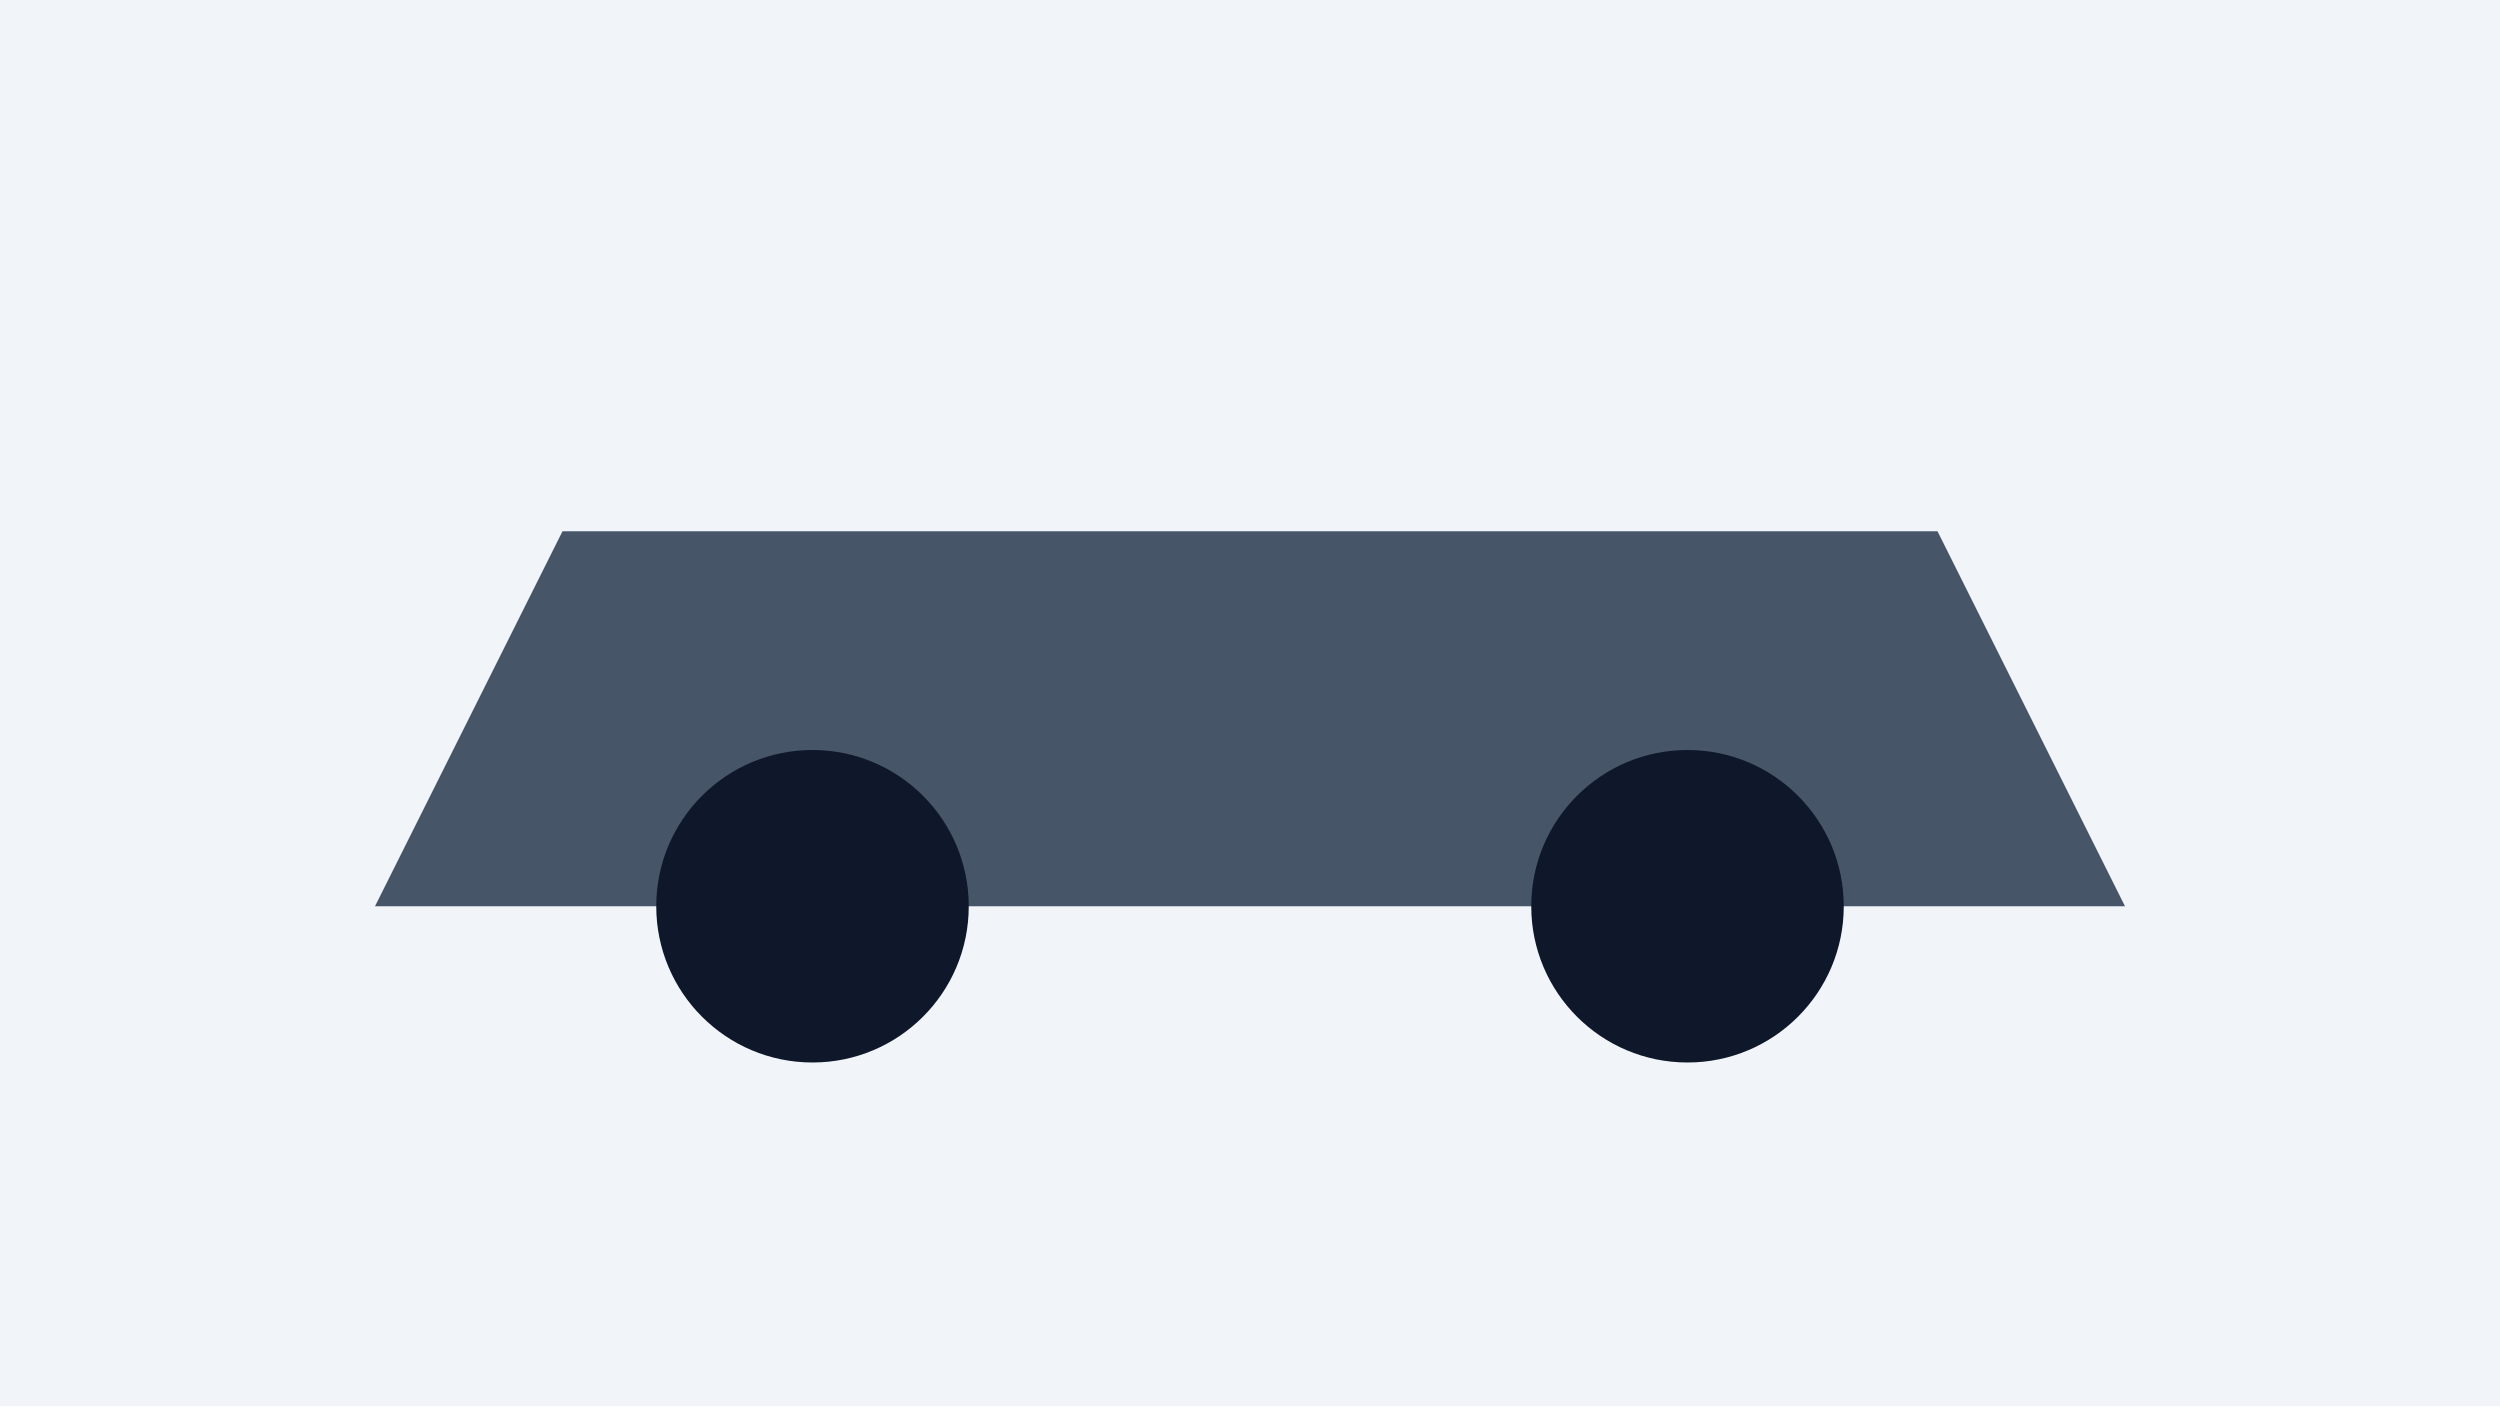
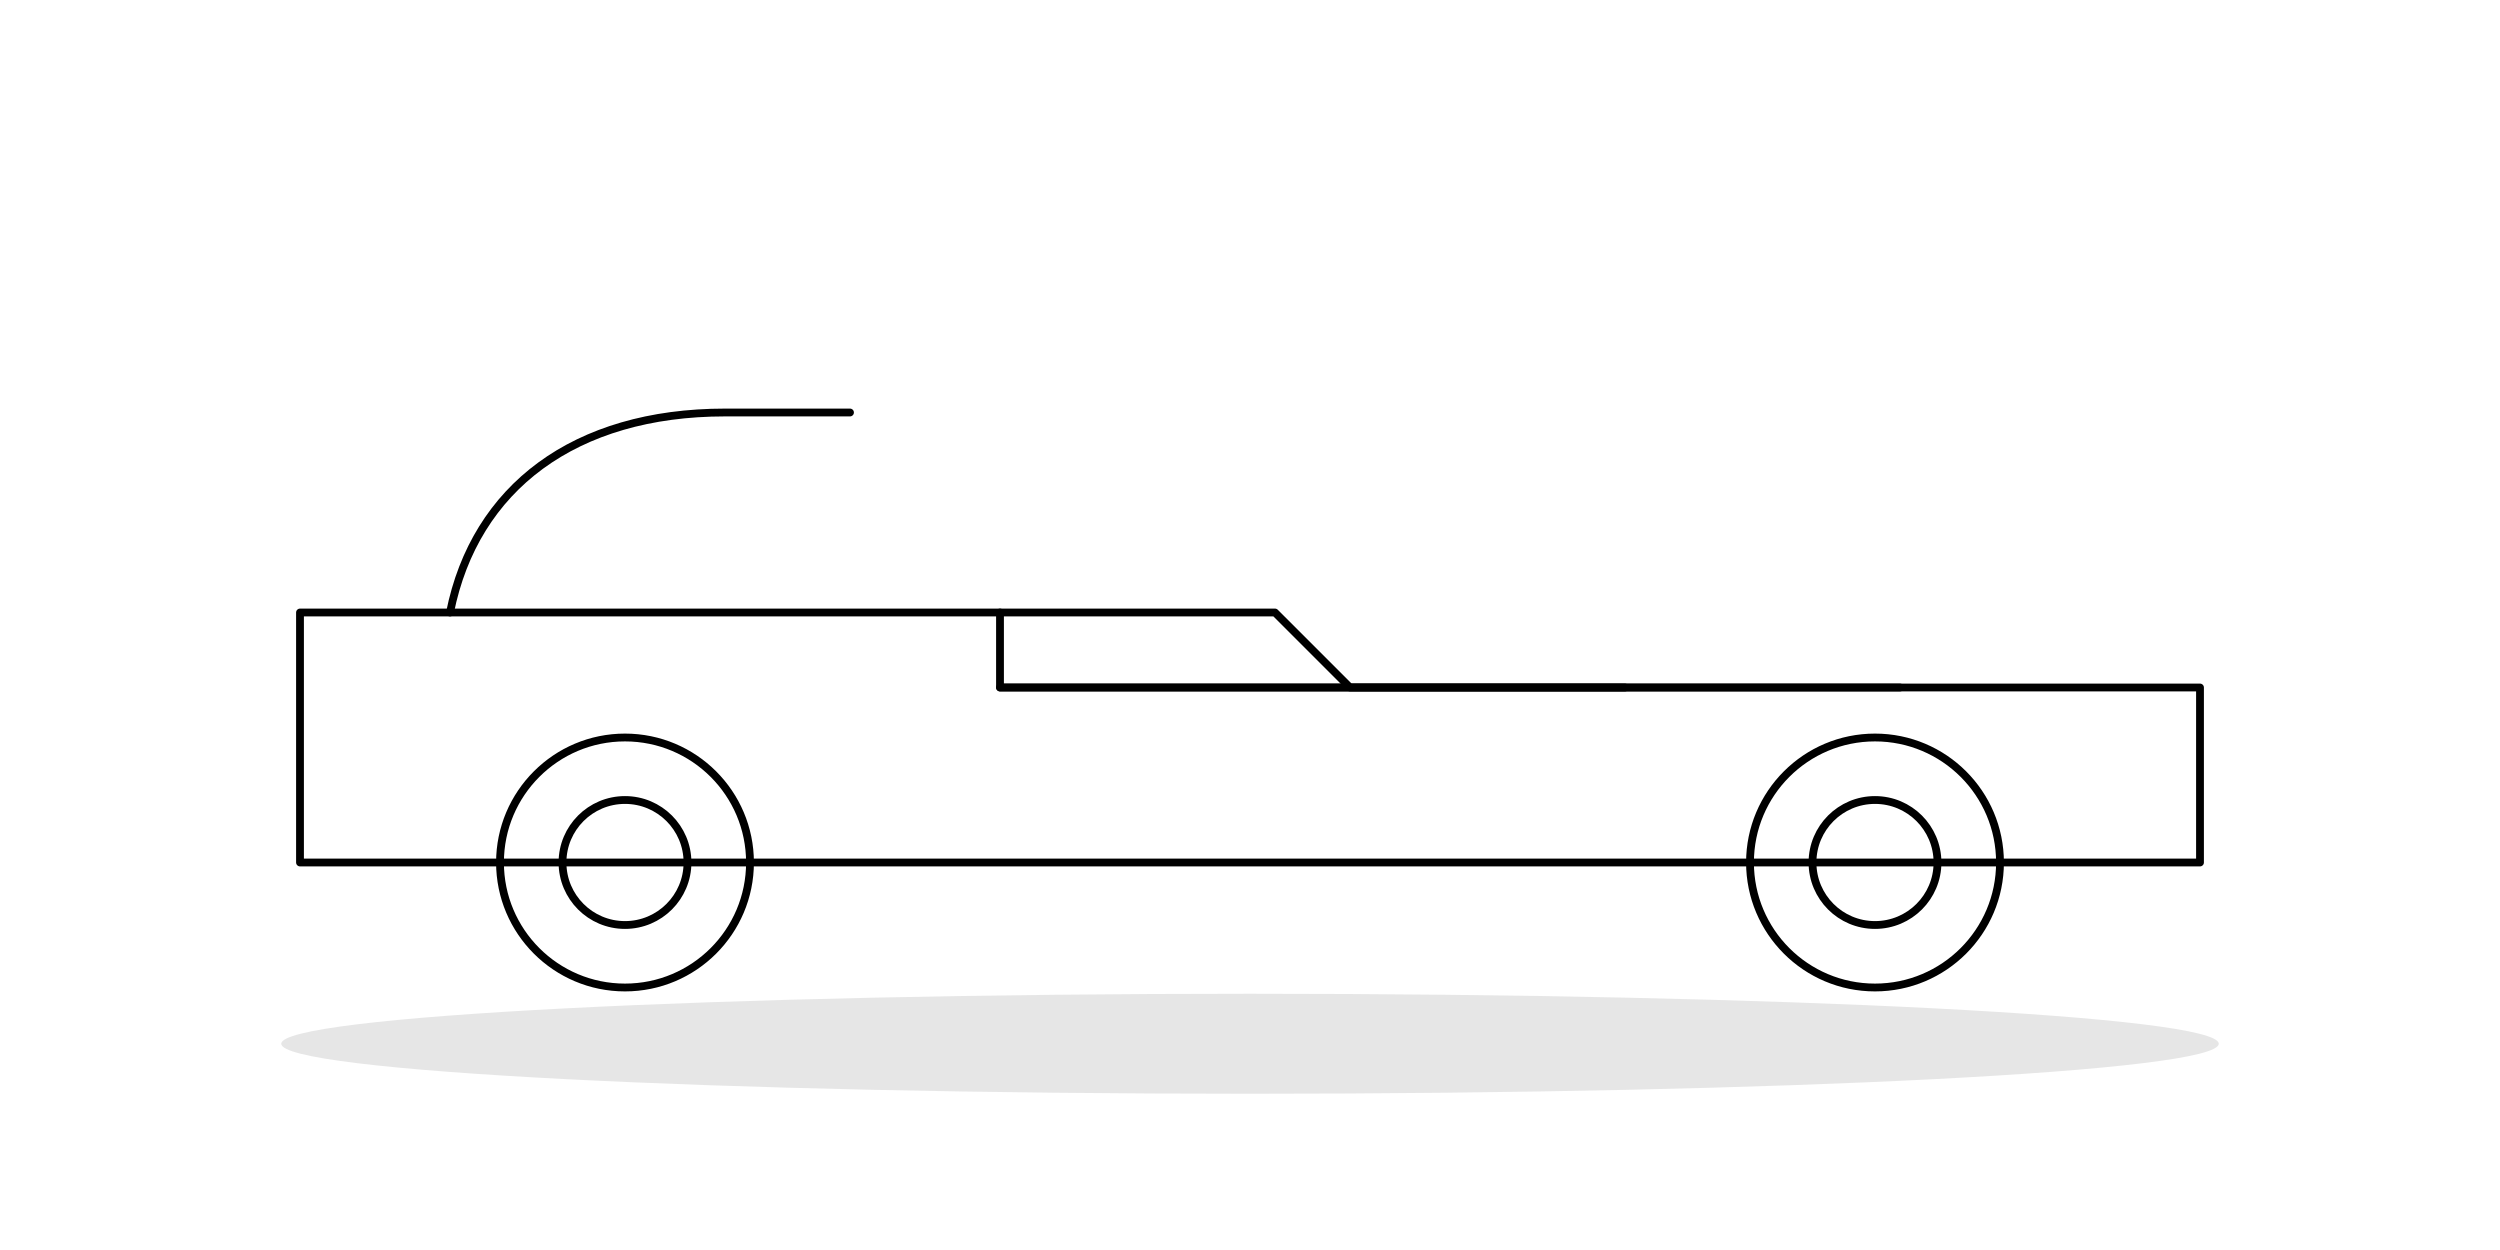
- <svg xmlns="http://www.w3.org/2000/svg" viewBox="0 0 640 360" role="img" aria-label="Auto Yard vehicle illustration">
-   <rect width="640" height="360" fill="#f1f5f9" />
-   <path d="M96 232h448l-48-96H144l-48 96z" fill="#475569" />
-   <circle cx="208" cy="232" r="40" fill="#0f172a" />
-   <circle cx="432" cy="232" r="40" fill="#0f172a" />
+ <svg xmlns="http://www.w3.org/2000/svg" viewBox="0 0 800 400" fill="none" stroke="currentColor" stroke-width="2.5" stroke-linecap="round" stroke-linejoin="round" role="img" aria-hidden="true">
+   <ellipse cx="400" cy="334" rx="310" ry="16" fill="currentColor" opacity="0.1" stroke="none" />
+   <path d="M96 276h608V220H320V196H96v80z" />
+   <path d="M320 196h88l24 24h88" />
+   <path d="M144 196c8-40 40-64 88-64h40" />
+   <path d="M320 220h288" />
+   <circle cx="200" cy="276" r="40" />
+   <circle cx="200" cy="276" r="20" />
+   <circle cx="600" cy="276" r="40" />
+   <circle cx="600" cy="276" r="20" />
</svg>
